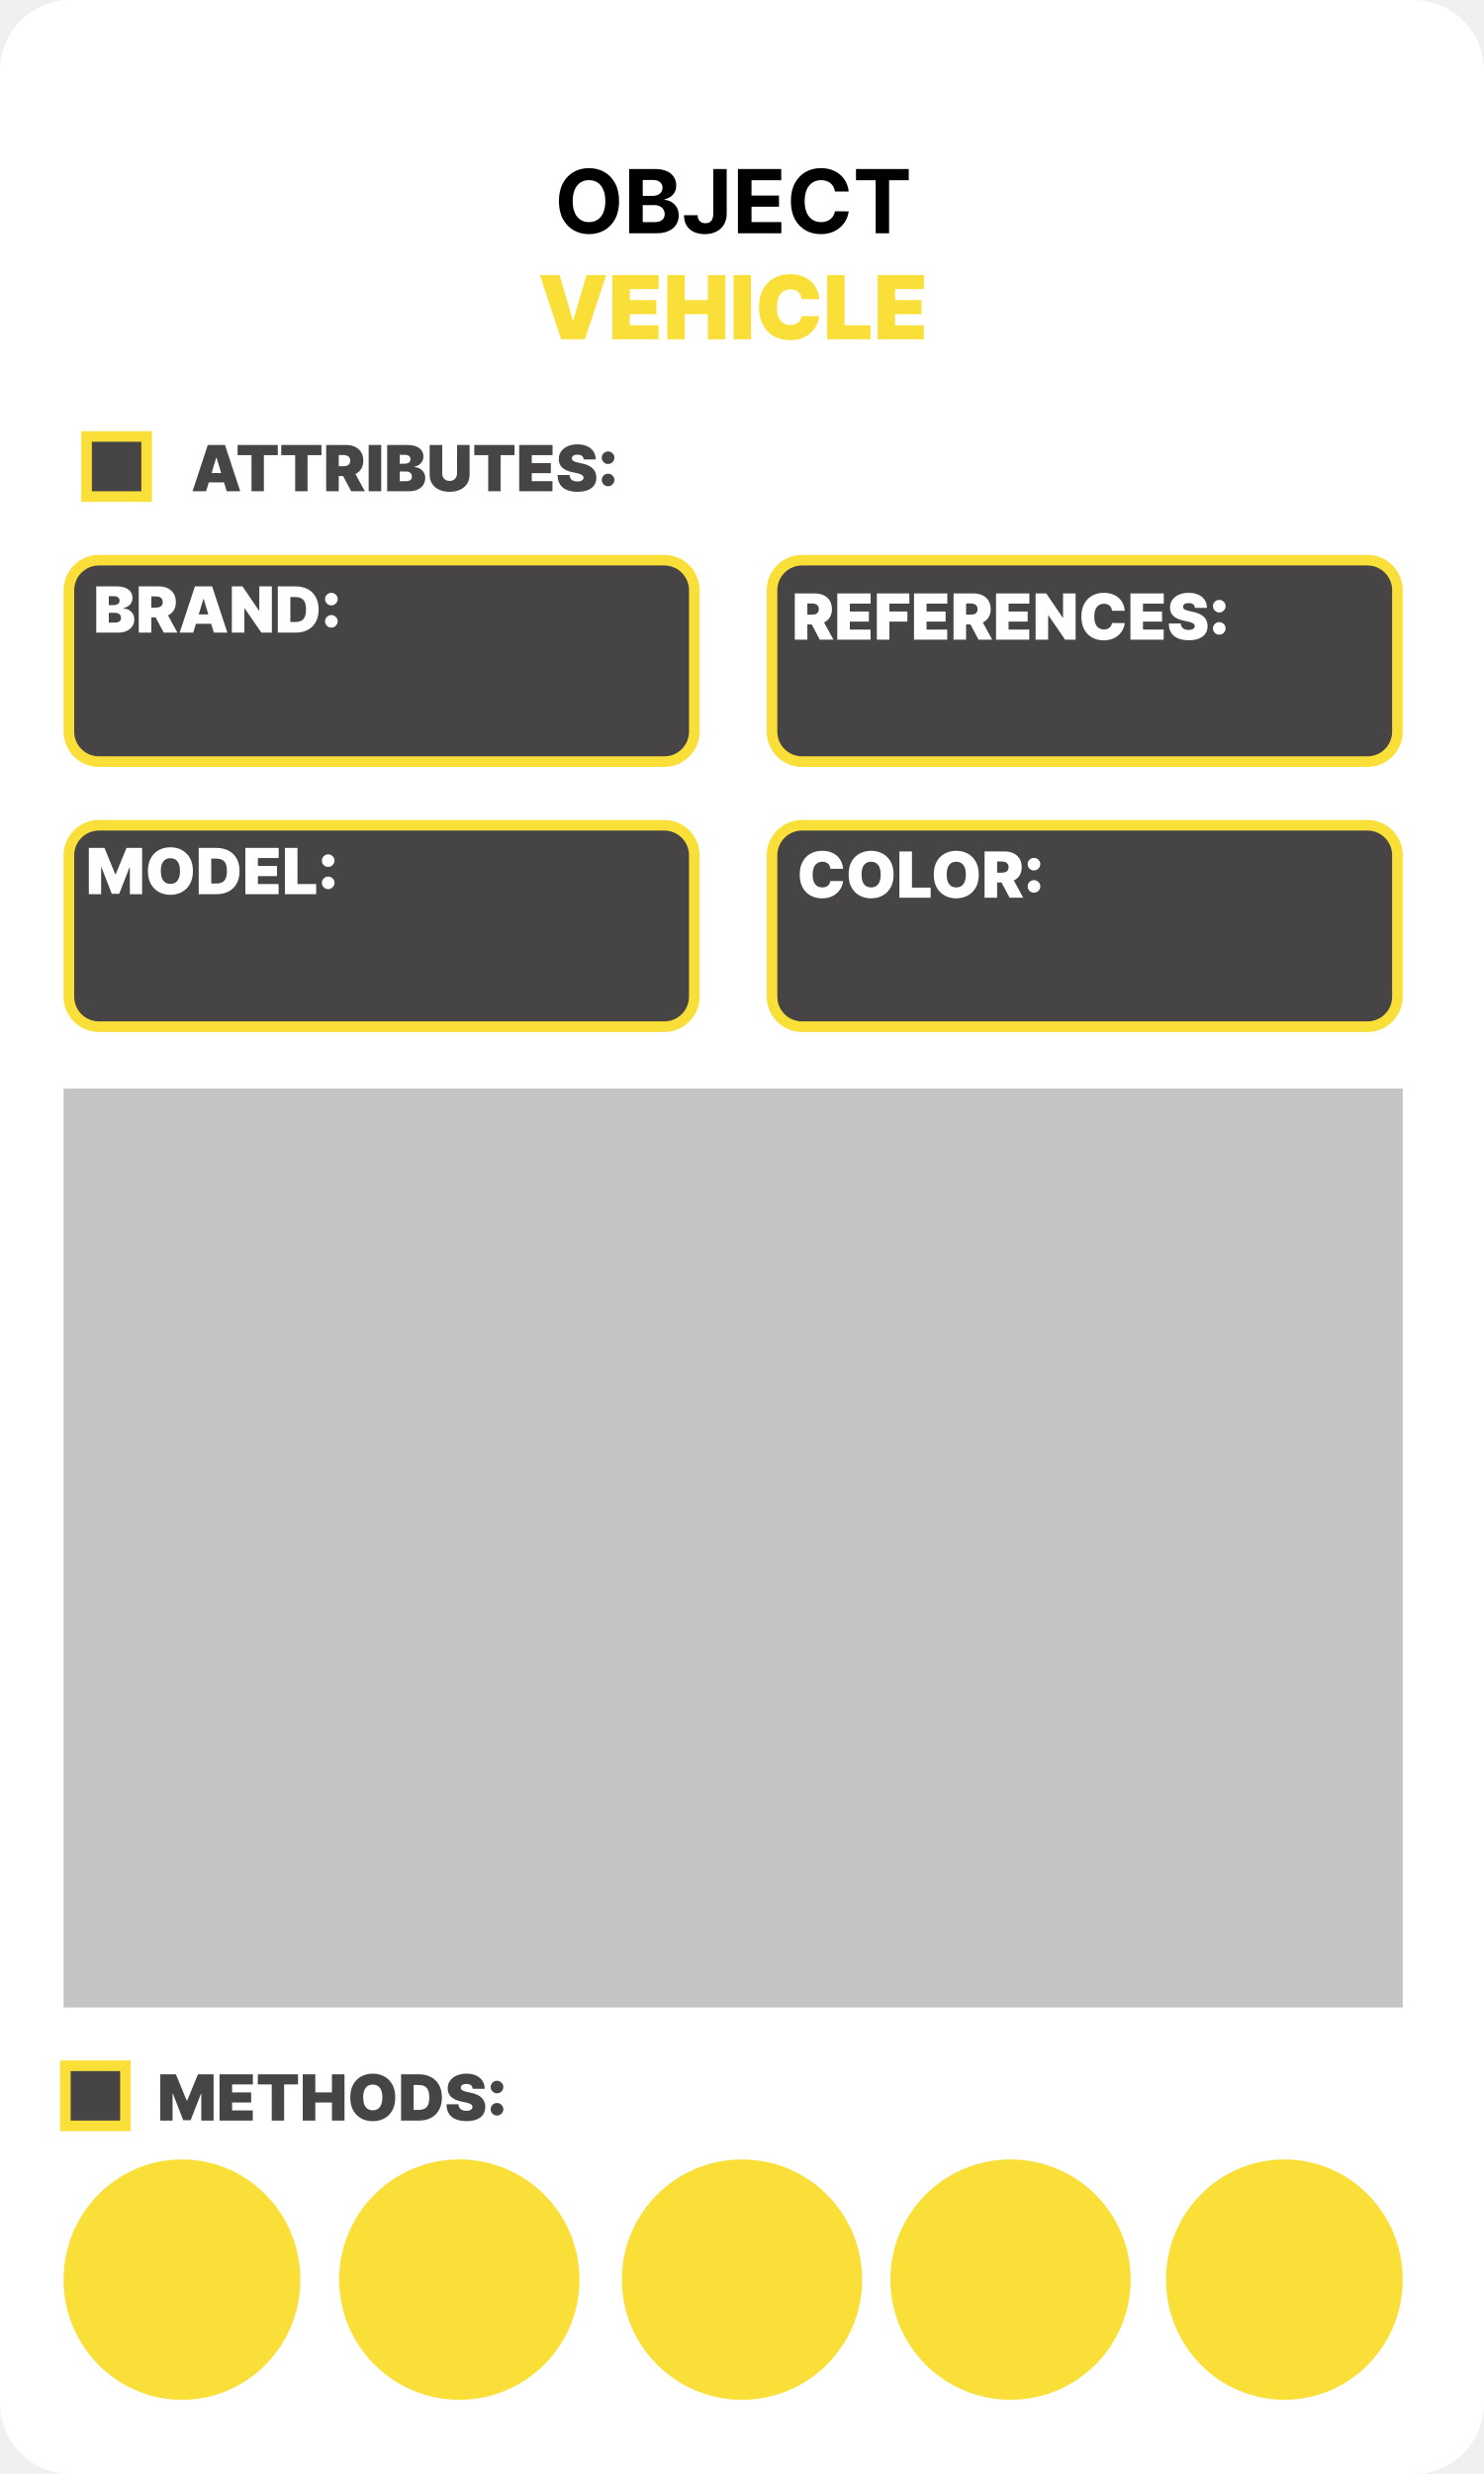
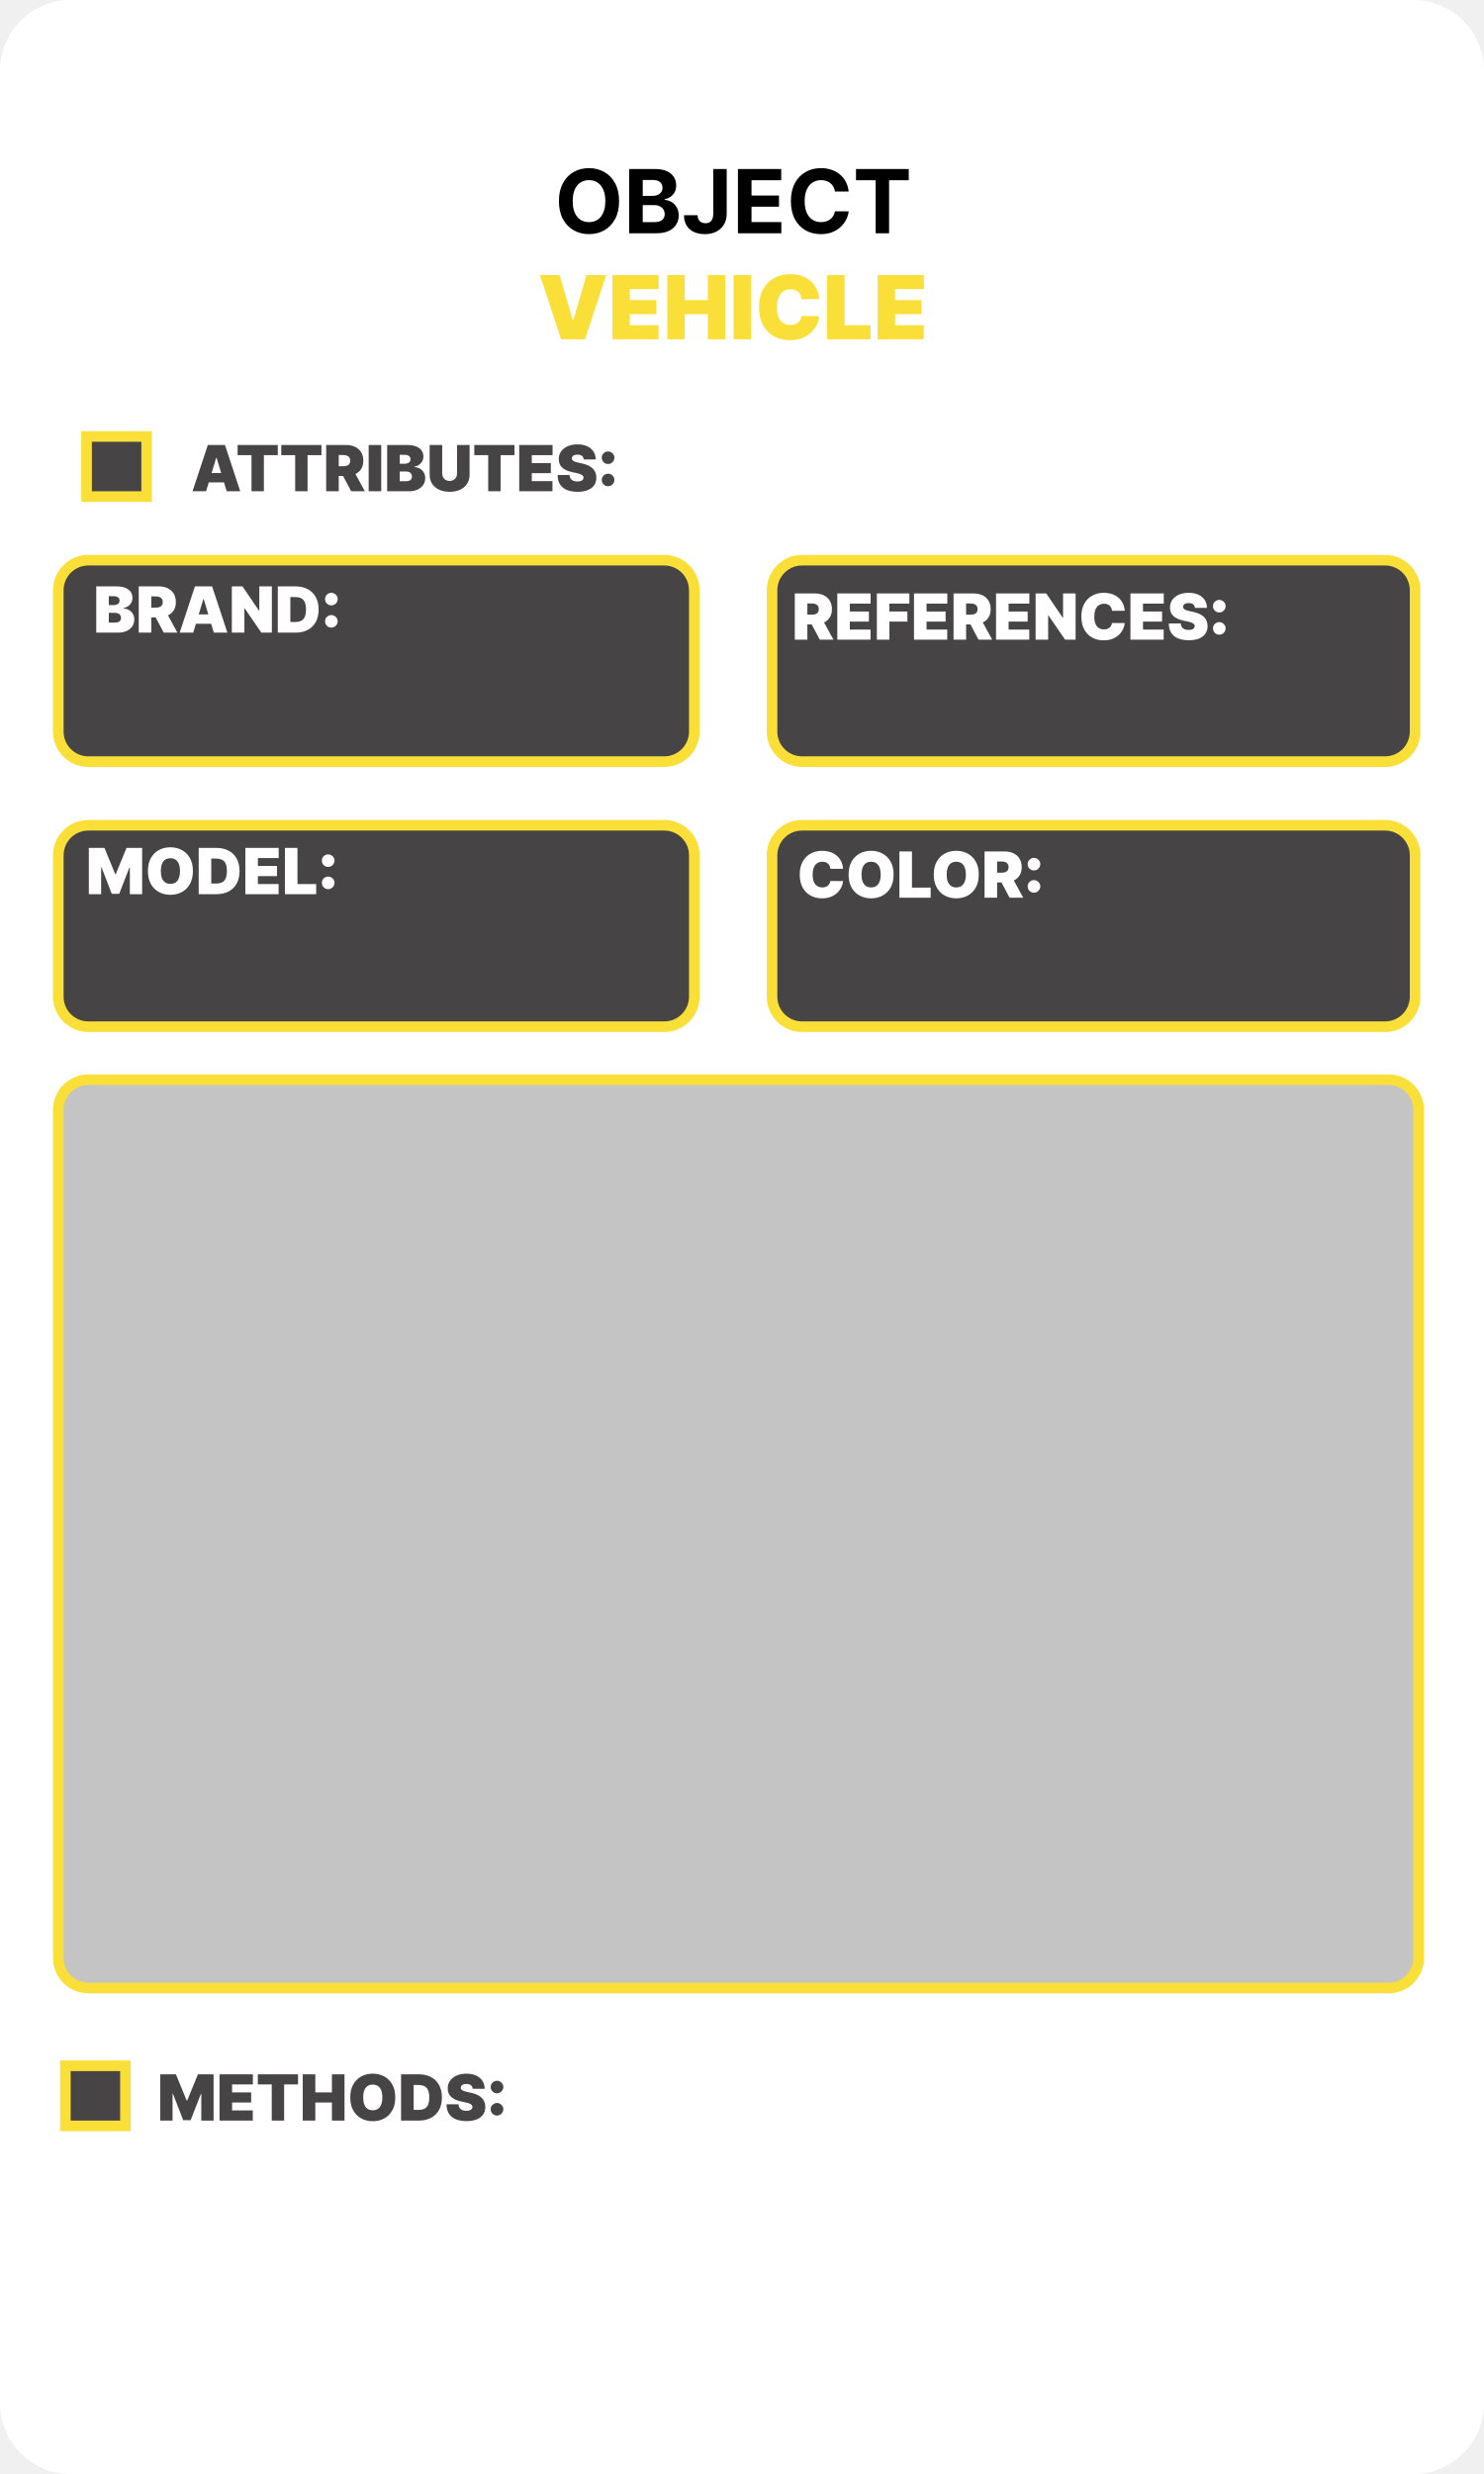
<svg xmlns="http://www.w3.org/2000/svg" width="420" height="700" viewBox="0 0 420 700" fill="none">
  <rect width="420" height="700" rx="20" fill="white" />
-   <rect x="19.5" y="158.5" width="177" height="57" rx="8.5" fill="#464444" stroke="#FADF38" stroke-width="3" />
-   <rect x="19.5" y="233.5" width="177" height="57" rx="8.5" fill="#464444" stroke="#FADF38" stroke-width="3" />
-   <rect x="218.5" y="158.5" width="177" height="57" rx="8.5" fill="#464444" stroke="#FADF38" stroke-width="3" />
-   <rect x="218.5" y="233.5" width="177" height="57" rx="8.5" fill="#464444" stroke="#FADF38" stroke-width="3" />
-   <circle cx="130" cy="645" r="34" fill="#FADF38" />
-   <ellipse cx="51.5" cy="645" rx="33.5" ry="34" fill="#FADF38" />
-   <circle cx="210" cy="645" r="34" fill="#FADF38" />
-   <circle cx="286" cy="645" r="34" fill="#FADF38" />
-   <ellipse cx="363.5" cy="645" rx="33.5" ry="34" fill="#FADF38" />
+   <rect x="16.5" y="158.5" width="180" height="57" rx="8.5" fill="#464444" stroke="#FADF38" stroke-width="3" />
+   <rect x="16.5" y="233.5" width="180" height="57" rx="8.5" fill="#464444" stroke="#FADF38" stroke-width="3" />
+   <rect x="218.5" y="158.5" width="182" height="57" rx="8.5" fill="#464444" stroke="#FADF38" stroke-width="3" />
+   <rect x="218.5" y="233.5" width="182" height="57" rx="8.5" fill="#464444" stroke="#FADF38" stroke-width="3" />
  <rect x="24.5" y="123.5" width="17" height="17" fill="#464444" stroke="#FADF38" stroke-width="3" />
  <rect x="18.5" y="584.5" width="17" height="17" fill="#464444" stroke="#FADF38" stroke-width="3" />
  <path d="M175.215 56.909C175.215 58.892 174.839 60.579 174.087 61.969C173.341 63.36 172.323 64.423 171.033 65.157C169.749 65.885 168.305 66.249 166.701 66.249C165.085 66.249 163.635 65.882 162.351 65.148C161.066 64.414 160.051 63.351 159.306 61.961C158.56 60.57 158.187 58.886 158.187 56.909C158.187 54.926 158.56 53.24 159.306 51.849C160.051 50.458 161.066 49.398 162.351 48.67C163.635 47.937 165.085 47.57 166.701 47.57C168.305 47.57 169.749 47.937 171.033 48.67C172.323 49.398 173.341 50.458 174.087 51.849C174.839 53.24 175.215 54.926 175.215 56.909ZM171.317 56.909C171.317 55.625 171.125 54.542 170.74 53.66C170.361 52.778 169.826 52.109 169.133 51.653C168.441 51.198 167.63 50.97 166.701 50.97C165.772 50.97 164.961 51.198 164.268 51.653C163.576 52.109 163.037 52.778 162.652 53.66C162.274 54.542 162.084 55.625 162.084 56.909C162.084 58.193 162.274 59.276 162.652 60.158C163.037 61.04 163.576 61.709 164.268 62.165C164.961 62.62 165.772 62.848 166.701 62.848C167.63 62.848 168.441 62.62 169.133 62.165C169.826 61.709 170.361 61.04 170.74 60.158C171.125 59.276 171.317 58.193 171.317 56.909ZM178.062 66V47.818H185.342C186.68 47.818 187.795 48.017 188.689 48.413C189.583 48.809 190.254 49.36 190.704 50.064C191.154 50.763 191.379 51.568 191.379 52.479C191.379 53.189 191.237 53.814 190.953 54.352C190.669 54.885 190.278 55.323 189.781 55.666C189.29 56.004 188.727 56.243 188.094 56.385V56.563C188.787 56.592 189.435 56.788 190.038 57.149C190.648 57.51 191.142 58.016 191.521 58.667C191.9 59.312 192.089 60.081 192.089 60.975C192.089 61.94 191.849 62.801 191.37 63.559C190.897 64.31 190.195 64.905 189.266 65.343C188.337 65.781 187.192 66 185.83 66H178.062ZM181.906 62.857H185.04C186.111 62.857 186.893 62.653 187.384 62.245C187.875 61.83 188.121 61.28 188.121 60.593C188.121 60.09 187.999 59.646 187.757 59.262C187.514 58.877 187.168 58.575 186.718 58.356C186.274 58.137 185.744 58.028 185.129 58.028H181.906V62.857ZM181.906 55.426H184.756C185.283 55.426 185.75 55.335 186.159 55.151C186.573 54.962 186.899 54.696 187.135 54.352C187.378 54.009 187.499 53.598 187.499 53.118C187.499 52.461 187.266 51.932 186.798 51.529C186.336 51.127 185.679 50.925 184.827 50.925H181.906V55.426ZM201.87 47.818H205.67V60.496C205.67 61.668 205.407 62.686 204.88 63.55C204.359 64.414 203.634 65.08 202.705 65.547C201.776 66.015 200.696 66.249 199.464 66.249C198.37 66.249 197.375 66.056 196.481 65.671C195.594 65.281 194.889 64.689 194.369 63.896C193.848 63.097 193.59 62.094 193.596 60.886H197.423C197.434 61.366 197.532 61.777 197.716 62.12C197.905 62.458 198.162 62.718 198.488 62.902C198.819 63.079 199.21 63.168 199.66 63.168C200.133 63.168 200.533 63.067 200.858 62.866C201.19 62.659 201.441 62.357 201.613 61.961C201.785 61.564 201.87 61.076 201.87 60.496V47.818ZM208.848 66V47.818H221.1V50.988H212.692V55.32H220.469V58.489H212.692V62.831H221.135V66H208.848ZM240.198 54.184H236.31C236.239 53.681 236.094 53.234 235.875 52.843C235.656 52.447 235.375 52.109 235.031 51.831C234.688 51.553 234.291 51.34 233.842 51.192C233.398 51.044 232.915 50.97 232.395 50.97C231.454 50.97 230.634 51.204 229.935 51.671C229.237 52.133 228.695 52.807 228.311 53.695C227.926 54.577 227.734 55.648 227.734 56.909C227.734 58.205 227.926 59.294 228.311 60.176C228.701 61.058 229.246 61.724 229.944 62.174C230.643 62.623 231.451 62.848 232.368 62.848C232.883 62.848 233.359 62.78 233.797 62.644C234.241 62.508 234.635 62.31 234.978 62.049C235.321 61.783 235.605 61.461 235.83 61.082C236.061 60.703 236.221 60.271 236.31 59.785L240.198 59.803C240.098 60.638 239.846 61.443 239.444 62.218C239.047 62.987 238.511 63.677 237.837 64.287C237.168 64.89 236.369 65.37 235.44 65.725C234.516 66.074 233.472 66.249 232.306 66.249C230.684 66.249 229.234 65.882 227.956 65.148C226.683 64.414 225.677 63.351 224.937 61.961C224.203 60.57 223.836 58.886 223.836 56.909C223.836 54.926 224.209 53.24 224.955 51.849C225.701 50.458 226.713 49.398 227.991 48.67C229.27 47.937 230.708 47.57 232.306 47.57C233.359 47.57 234.336 47.718 235.235 48.014C236.141 48.309 236.943 48.742 237.641 49.31C238.34 49.872 238.908 50.561 239.346 51.378C239.79 52.195 240.074 53.13 240.198 54.184ZM242.262 50.988V47.818H257.195V50.988H251.628V66H247.829V50.988H242.262Z" fill="black" />
  <path d="M158.382 77.818L162.111 90.638H162.253L165.982 77.818H171.557L165.556 96H158.808L152.807 77.818H158.382ZM173.308 96V77.818H186.412V81.796H178.244V84.921H185.737V88.898H178.244V92.023H186.376V96H173.308ZM188.86 96V77.818H193.796V84.921H200.33V77.818H205.266V96H200.33V88.898H193.796V96H188.86ZM212.546 77.818V96H207.61V77.818H212.546ZM231.86 84.636H226.853C226.817 84.222 226.722 83.846 226.568 83.509C226.421 83.171 226.213 82.882 225.947 82.639C225.687 82.39 225.37 82.201 224.997 82.071C224.624 81.934 224.201 81.867 223.728 81.867C222.899 81.867 222.198 82.068 221.624 82.47C221.055 82.873 220.623 83.45 220.327 84.201C220.037 84.953 219.892 85.856 219.892 86.909C219.892 88.022 220.04 88.954 220.336 89.706C220.638 90.451 221.073 91.014 221.641 91.392C222.209 91.765 222.893 91.952 223.692 91.952C224.148 91.952 224.556 91.895 224.917 91.783C225.278 91.665 225.592 91.496 225.858 91.277C226.125 91.058 226.341 90.795 226.506 90.487C226.678 90.173 226.793 89.821 226.853 89.43L231.86 89.466C231.801 90.235 231.584 91.019 231.212 91.819C230.839 92.612 230.309 93.346 229.622 94.02C228.942 94.689 228.098 95.228 227.092 95.636C226.086 96.044 224.917 96.249 223.586 96.249C221.917 96.249 220.419 95.891 219.093 95.174C217.774 94.458 216.729 93.405 215.959 92.014C215.196 90.623 214.814 88.921 214.814 86.909C214.814 84.885 215.205 83.18 215.986 81.796C216.767 80.405 217.821 79.354 219.147 78.644C220.472 77.928 221.952 77.57 223.586 77.57C224.734 77.57 225.79 77.726 226.755 78.04C227.72 78.354 228.566 78.812 229.294 79.416C230.022 80.014 230.608 80.751 231.052 81.627C231.496 82.503 231.765 83.506 231.86 84.636ZM234.099 96V77.818H239.035V92.023H246.386V96H234.099ZM248.381 96V77.818H261.485V81.796H253.317V84.921H260.81V88.898H253.317V92.023H261.45V96H248.381Z" fill="#FADF38" />
  <path d="M27.24 179V165.909H32.916C33.913 165.909 34.751 166.043 35.428 166.312C36.11 166.58 36.624 166.96 36.969 167.45C37.318 167.94 37.493 168.517 37.493 169.182C37.493 169.663 37.386 170.102 37.173 170.499C36.965 170.895 36.671 171.227 36.291 171.496C35.912 171.76 35.469 171.943 34.962 172.045V172.173C35.524 172.195 36.036 172.337 36.496 172.602C36.956 172.862 37.323 173.222 37.595 173.682C37.868 174.138 38.004 174.675 38.004 175.293C38.004 176.009 37.817 176.646 37.442 177.204C37.071 177.762 36.543 178.201 35.857 178.521C35.171 178.84 34.352 179 33.402 179H27.24ZM30.794 176.162H32.456C33.053 176.162 33.5 176.051 33.798 175.83C34.097 175.604 34.246 175.271 34.246 174.832C34.246 174.526 34.176 174.266 34.035 174.053C33.894 173.839 33.694 173.678 33.434 173.567C33.178 173.456 32.87 173.401 32.507 173.401H30.794V176.162ZM30.794 171.202H32.252C32.563 171.202 32.837 171.153 33.076 171.055C33.315 170.957 33.5 170.816 33.632 170.633C33.769 170.445 33.837 170.217 33.837 169.949C33.837 169.544 33.692 169.235 33.402 169.022C33.112 168.805 32.746 168.696 32.303 168.696H30.794V171.202ZM39.264 179V165.909H44.914C45.886 165.909 46.736 166.086 47.465 166.44C48.193 166.793 48.76 167.303 49.165 167.967C49.57 168.632 49.772 169.429 49.772 170.358C49.772 171.295 49.563 172.086 49.146 172.729C48.732 173.373 48.151 173.859 47.401 174.187C46.655 174.515 45.784 174.679 44.786 174.679H41.411V171.918H44.071C44.488 171.918 44.844 171.866 45.138 171.764C45.436 171.658 45.664 171.489 45.822 171.259C45.984 171.029 46.065 170.729 46.065 170.358C46.065 169.983 45.984 169.678 45.822 169.444C45.664 169.205 45.436 169.031 45.138 168.92C44.844 168.805 44.488 168.747 44.071 168.747H42.818V179H39.264ZM46.934 172.991L50.207 179H46.346L43.15 172.991H46.934ZM54.688 179H50.852L55.173 165.909H60.031L64.353 179H60.517L57.654 169.514H57.551L54.688 179ZM53.972 173.835H61.182V176.494H53.972V173.835ZM76.94 165.909V179H73.974L69.244 172.122H69.167V179H65.613V165.909H68.63L73.284 172.761H73.386V165.909H76.94ZM83.658 179H78.621V165.909H83.607C84.954 165.909 86.117 166.171 87.097 166.695C88.081 167.215 88.84 167.965 89.373 168.945C89.909 169.921 90.178 171.091 90.178 172.455C90.178 173.818 89.912 174.99 89.379 175.97C88.846 176.946 88.092 177.696 87.116 178.22C86.14 178.74 84.988 179 83.658 179ZM82.175 175.983H83.53C84.178 175.983 84.73 175.879 85.186 175.67C85.646 175.461 85.995 175.101 86.234 174.589C86.477 174.078 86.598 173.366 86.598 172.455C86.598 171.543 86.475 170.831 86.228 170.32C85.985 169.808 85.627 169.448 85.154 169.239C84.685 169.031 84.11 168.926 83.428 168.926H82.175V175.983ZM93.791 177.581C93.297 177.581 92.873 177.408 92.519 177.063C92.17 176.714 91.997 176.29 92.001 175.791C91.997 175.305 92.17 174.89 92.519 174.545C92.873 174.2 93.297 174.027 93.791 174.027C94.26 174.027 94.673 174.2 95.031 174.545C95.393 174.89 95.576 175.305 95.581 175.791C95.576 176.124 95.489 176.426 95.319 176.699C95.153 176.967 94.935 177.183 94.667 177.344C94.398 177.502 94.106 177.581 93.791 177.581ZM93.791 171.291C93.297 171.291 92.873 171.119 92.519 170.773C92.17 170.424 91.997 170 92.001 169.501C91.997 169.016 92.17 168.6 92.519 168.255C92.873 167.91 93.297 167.737 93.791 167.737C94.26 167.737 94.673 167.91 95.031 168.255C95.393 168.6 95.576 169.016 95.581 169.501C95.576 169.834 95.489 170.136 95.319 170.409C95.153 170.678 94.935 170.893 94.667 171.055C94.398 171.212 94.106 171.291 93.791 171.291Z" fill="white" />
  <path d="M224.942 181V167.909H230.593C231.565 167.909 232.415 168.086 233.143 168.44C233.872 168.793 234.439 169.303 234.844 169.967C235.248 170.632 235.451 171.429 235.451 172.358C235.451 173.295 235.242 174.086 234.824 174.729C234.411 175.373 233.829 175.859 233.079 176.187C232.334 176.515 231.462 176.679 230.465 176.679H227.09V173.918H229.749C230.167 173.918 230.523 173.866 230.817 173.764C231.115 173.658 231.343 173.489 231.501 173.259C231.663 173.029 231.744 172.729 231.744 172.358C231.744 171.983 231.663 171.678 231.501 171.444C231.343 171.205 231.115 171.031 230.817 170.92C230.523 170.805 230.167 170.747 229.749 170.747H228.496V181H224.942ZM232.613 174.991L235.886 181H232.025L228.829 174.991H232.613ZM236.966 181V167.909H246.4V170.773H240.52V173.023H245.915V175.886H240.52V178.136H246.375V181H236.966ZM248.163 181V167.909H257.368V170.773H251.717V173.023H256.805V175.886H251.717V181H248.163ZM258.675 181V167.909H268.109V170.773H262.229V173.023H267.624V175.886H262.229V178.136H268.084V181H258.675ZM269.872 181V167.909H275.523C276.494 167.909 277.344 168.086 278.073 168.44C278.802 168.793 279.369 169.303 279.773 169.967C280.178 170.632 280.381 171.429 280.381 172.358C280.381 173.295 280.172 174.086 279.754 174.729C279.341 175.373 278.759 175.859 278.009 176.187C277.263 176.515 276.392 176.679 275.395 176.679H272.02V173.918H274.679C275.097 173.918 275.452 173.866 275.746 173.764C276.045 173.658 276.273 173.489 276.43 173.259C276.592 173.029 276.673 172.729 276.673 172.358C276.673 171.983 276.592 171.678 276.43 171.444C276.273 171.205 276.045 171.031 275.746 170.92C275.452 170.805 275.097 170.747 274.679 170.747H273.426V181H269.872ZM277.543 174.991L280.815 181H276.954L273.758 174.991H277.543ZM281.896 181V167.909H291.33V170.773H285.449V173.023H290.844V175.886H285.449V178.136H291.305V181H281.896ZM304.419 167.909V181H301.454L296.723 174.122H296.647V181H293.093V167.909H296.11L300.763 174.761H300.866V167.909H304.419ZM318.322 172.818H314.717C314.691 172.52 314.623 172.249 314.513 172.006C314.406 171.763 314.257 171.555 314.065 171.38C313.878 171.201 313.65 171.065 313.381 170.971C313.113 170.873 312.808 170.824 312.467 170.824C311.87 170.824 311.366 170.969 310.952 171.259C310.543 171.548 310.232 171.964 310.019 172.505C309.81 173.046 309.706 173.696 309.706 174.455C309.706 175.256 309.812 175.927 310.025 176.468C310.243 177.005 310.556 177.41 310.965 177.683C311.374 177.951 311.866 178.085 312.441 178.085C312.77 178.085 313.064 178.045 313.324 177.964C313.584 177.879 313.809 177.757 314.001 177.599C314.193 177.442 314.348 177.252 314.468 177.031C314.591 176.805 314.674 176.551 314.717 176.27L318.322 176.295C318.28 176.849 318.124 177.414 317.856 177.989C317.587 178.56 317.206 179.089 316.711 179.575C316.221 180.056 315.614 180.444 314.89 180.738C314.165 181.032 313.324 181.179 312.365 181.179C311.163 181.179 310.085 180.921 309.13 180.406C308.18 179.89 307.428 179.131 306.874 178.13C306.324 177.129 306.049 175.903 306.049 174.455C306.049 172.997 306.331 171.77 306.893 170.773C307.456 169.771 308.214 169.015 309.169 168.504C310.123 167.988 311.189 167.73 312.365 167.73C313.191 167.73 313.952 167.843 314.647 168.069C315.341 168.295 315.951 168.625 316.475 169.06C316.999 169.49 317.421 170.021 317.741 170.651C318.06 171.282 318.254 172.004 318.322 172.818ZM319.935 181V167.909H329.369V170.773H323.489V173.023H328.883V175.886H323.489V178.136H329.344V181H319.935ZM338.189 172C338.155 171.574 337.995 171.241 337.709 171.003C337.428 170.764 337 170.645 336.424 170.645C336.058 170.645 335.758 170.69 335.523 170.779C335.293 170.864 335.123 170.982 335.012 171.131C334.901 171.28 334.843 171.45 334.839 171.642C334.831 171.8 334.858 171.942 334.922 172.07C334.991 172.194 335.097 172.307 335.242 172.409C335.387 172.507 335.572 172.597 335.798 172.678C336.024 172.759 336.292 172.831 336.603 172.895L337.677 173.125C338.402 173.278 339.022 173.481 339.537 173.732C340.053 173.984 340.475 174.28 340.803 174.621C341.131 174.957 341.372 175.337 341.525 175.759C341.683 176.18 341.764 176.641 341.768 177.139C341.764 178 341.549 178.729 341.123 179.325C340.696 179.922 340.087 180.376 339.294 180.687C338.506 180.998 337.558 181.153 336.45 181.153C335.312 181.153 334.319 180.985 333.471 180.648C332.628 180.312 331.971 179.794 331.503 179.095C331.038 178.392 330.804 177.493 330.799 176.398H334.174C334.196 176.798 334.296 177.135 334.475 177.408C334.654 177.68 334.905 177.887 335.229 178.028C335.557 178.168 335.947 178.239 336.399 178.239C336.778 178.239 337.096 178.192 337.351 178.098C337.607 178.004 337.801 177.874 337.933 177.708C338.065 177.542 338.133 177.352 338.138 177.139C338.133 176.939 338.067 176.764 337.939 176.615C337.816 176.462 337.611 176.325 337.326 176.206C337.04 176.082 336.655 175.967 336.169 175.861L334.865 175.58C333.706 175.328 332.792 174.908 332.123 174.32C331.458 173.728 331.128 172.92 331.132 171.898C331.128 171.067 331.349 170.34 331.797 169.718C332.248 169.092 332.873 168.604 333.669 168.254C334.471 167.905 335.389 167.73 336.424 167.73C337.481 167.73 338.395 167.907 339.167 168.261C339.938 168.614 340.532 169.113 340.95 169.756C341.372 170.396 341.585 171.143 341.589 172H338.189ZM345.089 179.581C344.595 179.581 344.171 179.408 343.817 179.063C343.467 178.714 343.295 178.29 343.299 177.791C343.295 177.305 343.467 176.89 343.817 176.545C344.171 176.2 344.595 176.027 345.089 176.027C345.558 176.027 345.971 176.2 346.329 176.545C346.691 176.89 346.874 177.305 346.879 177.791C346.874 178.124 346.787 178.426 346.617 178.699C346.45 178.967 346.233 179.183 345.965 179.344C345.696 179.502 345.404 179.581 345.089 179.581ZM345.089 173.291C344.595 173.291 344.171 173.119 343.817 172.773C343.467 172.424 343.295 172 343.299 171.501C343.295 171.016 343.467 170.6 343.817 170.255C344.171 169.91 344.595 169.737 345.089 169.737C345.558 169.737 345.971 169.91 346.329 170.255C346.691 170.6 346.874 171.016 346.879 171.501C346.874 171.834 346.787 172.136 346.617 172.409C346.45 172.678 346.233 172.893 345.965 173.055C345.696 173.212 345.404 173.291 345.089 173.291Z" fill="white" />
  <path d="M25.143 239.909H29.566L32.608 247.324H32.762L35.804 239.909H40.228V253H36.751V245.432H36.648L33.733 252.898H31.637L28.722 245.381H28.62V253H25.143V239.909ZM54.594 246.455C54.594 247.912 54.31 249.141 53.744 250.143C53.177 251.14 52.412 251.896 51.449 252.412C50.486 252.923 49.412 253.179 48.227 253.179C47.034 253.179 45.956 252.921 44.993 252.406C44.034 251.886 43.272 251.127 42.705 250.13C42.142 249.129 41.861 247.903 41.861 246.455C41.861 244.997 42.142 243.77 42.705 242.773C43.272 241.771 44.034 241.015 44.993 240.504C45.956 239.988 47.034 239.73 48.227 239.73C49.412 239.73 50.486 239.988 51.449 240.504C52.412 241.015 53.177 241.771 53.744 242.773C54.31 243.77 54.594 244.997 54.594 246.455ZM50.938 246.455C50.938 245.67 50.833 245.01 50.624 244.473C50.42 243.932 50.115 243.523 49.71 243.246C49.31 242.964 48.816 242.824 48.227 242.824C47.639 242.824 47.143 242.964 46.738 243.246C46.337 243.523 46.033 243.932 45.824 244.473C45.62 245.01 45.517 245.67 45.517 246.455C45.517 247.239 45.62 247.901 45.824 248.442C46.033 248.979 46.337 249.388 46.738 249.67C47.143 249.947 47.639 250.085 48.227 250.085C48.816 250.085 49.31 249.947 49.71 249.67C50.115 249.388 50.42 248.979 50.624 248.442C50.833 247.901 50.938 247.239 50.938 246.455ZM61.275 253H56.238V239.909H61.224C62.571 239.909 63.734 240.171 64.714 240.695C65.698 241.215 66.457 241.965 66.99 242.945C67.527 243.921 67.795 245.091 67.795 246.455C67.795 247.818 67.529 248.99 66.996 249.97C66.463 250.946 65.709 251.696 64.733 252.22C63.758 252.74 62.605 253 61.275 253ZM59.792 249.983H61.147C61.795 249.983 62.347 249.879 62.803 249.67C63.263 249.461 63.613 249.101 63.851 248.589C64.094 248.078 64.216 247.366 64.216 246.455C64.216 245.543 64.092 244.831 63.845 244.32C63.602 243.808 63.244 243.448 62.771 243.239C62.302 243.031 61.727 242.926 61.045 242.926H59.792V249.983ZM69.439 253V239.909H78.874V242.773H72.993V245.023H78.388V247.886H72.993V250.136H78.849V253H69.439ZM80.637 253V239.909H84.191V250.136H89.483V253H80.637ZM92.889 251.581C92.394 251.581 91.97 251.408 91.617 251.063C91.267 250.714 91.095 250.29 91.099 249.791C91.095 249.305 91.267 248.89 91.617 248.545C91.97 248.2 92.394 248.027 92.889 248.027C93.357 248.027 93.771 248.2 94.129 248.545C94.491 248.89 94.674 249.305 94.678 249.791C94.674 250.124 94.587 250.426 94.416 250.699C94.25 250.967 94.033 251.183 93.764 251.344C93.496 251.502 93.204 251.581 92.889 251.581ZM92.889 245.291C92.394 245.291 91.97 245.119 91.617 244.773C91.267 244.424 91.095 244 91.099 243.501C91.095 243.016 91.267 242.6 91.617 242.255C91.97 241.91 92.394 241.737 92.889 241.737C93.357 241.737 93.771 241.91 94.129 242.255C94.491 242.6 94.674 243.016 94.678 243.501C94.674 243.834 94.587 244.136 94.416 244.409C94.25 244.678 94.033 244.893 93.764 245.055C93.496 245.212 93.204 245.291 92.889 245.291Z" fill="white" />
  <path d="M238.611 245.818H235.006C234.981 245.52 234.912 245.249 234.802 245.006C234.695 244.763 234.546 244.555 234.354 244.38C234.167 244.201 233.939 244.065 233.67 243.971C233.402 243.873 233.097 243.824 232.756 243.824C232.16 243.824 231.655 243.969 231.241 244.259C230.832 244.548 230.521 244.964 230.308 245.505C230.099 246.046 229.995 246.696 229.995 247.455C229.995 248.256 230.101 248.927 230.314 249.468C230.532 250.005 230.845 250.41 231.254 250.683C231.663 250.951 232.155 251.085 232.731 251.085C233.059 251.085 233.353 251.045 233.613 250.964C233.873 250.879 234.098 250.757 234.29 250.599C234.482 250.442 234.638 250.252 234.757 250.031C234.88 249.805 234.964 249.551 235.006 249.27L238.611 249.295C238.569 249.849 238.413 250.414 238.145 250.989C237.876 251.56 237.495 252.089 237 252.575C236.51 253.056 235.903 253.444 235.179 253.738C234.454 254.032 233.613 254.179 232.654 254.179C231.452 254.179 230.374 253.921 229.419 253.406C228.469 252.89 227.717 252.131 227.163 251.13C226.613 250.129 226.339 248.903 226.339 247.455C226.339 245.997 226.62 244.77 227.182 243.773C227.745 242.771 228.503 242.015 229.458 241.504C230.412 240.988 231.478 240.73 232.654 240.73C233.481 240.73 234.241 240.843 234.936 241.069C235.63 241.295 236.24 241.625 236.764 242.06C237.288 242.49 237.71 243.021 238.03 243.651C238.349 244.282 238.543 245.004 238.611 245.818ZM252.905 247.455C252.905 248.912 252.622 250.141 252.055 251.143C251.489 252.14 250.724 252.896 249.761 253.412C248.797 253.923 247.724 254.179 246.539 254.179C245.346 254.179 244.268 253.921 243.305 253.406C242.346 252.886 241.583 252.127 241.016 251.13C240.454 250.129 240.172 248.903 240.172 247.455C240.172 245.997 240.454 244.77 241.016 243.773C241.583 242.771 242.346 242.015 243.305 241.504C244.268 240.988 245.346 240.73 246.539 240.73C247.724 240.73 248.797 240.988 249.761 241.504C250.724 242.015 251.489 242.771 252.055 243.773C252.622 244.77 252.905 245.997 252.905 247.455ZM249.249 247.455C249.249 246.67 249.145 246.01 248.936 245.473C248.731 244.932 248.427 244.523 248.022 244.246C247.621 243.964 247.127 243.824 246.539 243.824C245.951 243.824 245.454 243.964 245.05 244.246C244.649 244.523 244.344 244.932 244.136 245.473C243.931 246.01 243.829 246.67 243.829 247.455C243.829 248.239 243.931 248.901 244.136 249.442C244.344 249.979 244.649 250.388 245.05 250.67C245.454 250.947 245.951 251.085 246.539 251.085C247.127 251.085 247.621 250.947 248.022 250.67C248.427 250.388 248.731 249.979 248.936 249.442C249.145 248.901 249.249 248.239 249.249 247.455ZM254.55 254V240.909H258.104V251.136H263.396V254H254.55ZM277.005 247.455C277.005 248.912 276.722 250.141 276.155 251.143C275.588 252.14 274.823 252.896 273.86 253.412C272.897 253.923 271.823 254.179 270.639 254.179C269.445 254.179 268.367 253.921 267.404 253.406C266.445 252.886 265.683 252.127 265.116 251.13C264.553 250.129 264.272 248.903 264.272 247.455C264.272 245.997 264.553 244.77 265.116 243.773C265.683 242.771 266.445 242.015 267.404 241.504C268.367 240.988 269.445 240.73 270.639 240.73C271.823 240.73 272.897 240.988 273.86 241.504C274.823 242.015 275.588 242.771 276.155 243.773C276.722 244.77 277.005 245.997 277.005 247.455ZM273.349 247.455C273.349 246.67 273.244 246.01 273.036 245.473C272.831 244.932 272.526 244.523 272.122 244.246C271.721 243.964 271.227 243.824 270.639 243.824C270.051 243.824 269.554 243.964 269.149 244.246C268.749 244.523 268.444 244.932 268.235 245.473C268.031 246.01 267.928 246.67 267.928 247.455C267.928 248.239 268.031 248.901 268.235 249.442C268.444 249.979 268.749 250.388 269.149 250.67C269.554 250.947 270.051 251.085 270.639 251.085C271.227 251.085 271.721 250.947 272.122 250.67C272.526 250.388 272.831 249.979 273.036 249.442C273.244 248.901 273.349 248.239 273.349 247.455ZM278.649 254V240.909H284.3C285.272 240.909 286.122 241.086 286.85 241.44C287.579 241.793 288.146 242.303 288.551 242.967C288.956 243.632 289.158 244.429 289.158 245.358C289.158 246.295 288.949 247.086 288.532 247.729C288.118 248.373 287.536 248.859 286.786 249.187C286.041 249.515 285.169 249.679 284.172 249.679H280.797V246.918H283.456C283.874 246.918 284.23 246.866 284.524 246.764C284.822 246.658 285.05 246.489 285.208 246.259C285.37 246.029 285.451 245.729 285.451 245.358C285.451 244.983 285.37 244.678 285.208 244.444C285.05 244.205 284.822 244.031 284.524 243.92C284.23 243.805 283.874 243.747 283.456 243.747H282.203V254H278.649ZM286.32 247.991L289.593 254H285.732L282.536 247.991H286.32ZM292.642 252.581C292.147 252.581 291.723 252.408 291.37 252.063C291.02 251.714 290.848 251.29 290.852 250.791C290.848 250.305 291.02 249.89 291.37 249.545C291.723 249.2 292.147 249.027 292.642 249.027C293.11 249.027 293.524 249.2 293.882 249.545C294.244 249.89 294.427 250.305 294.431 250.791C294.427 251.124 294.34 251.426 294.169 251.699C294.003 251.967 293.786 252.183 293.517 252.344C293.249 252.502 292.957 252.581 292.642 252.581ZM292.642 246.291C292.147 246.291 291.723 246.119 291.37 245.773C291.02 245.424 290.848 245 290.852 244.501C290.848 244.016 291.02 243.6 291.37 243.255C291.723 242.91 292.147 242.737 292.642 242.737C293.11 242.737 293.524 242.91 293.882 243.255C294.244 243.6 294.427 244.016 294.431 244.501C294.427 244.834 294.34 245.136 294.169 245.409C294.003 245.678 293.786 245.893 293.517 246.055C293.249 246.212 292.957 246.291 292.642 246.291Z" fill="white" />
  <path d="M45.361 586.909H49.785L52.827 594.324H52.981L56.023 586.909H60.447V600H56.969V592.432H56.867L53.952 599.898H51.856L48.941 592.381H48.839V600H45.361V586.909ZM62.131 600V586.909H71.566V589.773H65.685V592.023H71.08V594.886H65.685V597.136H71.54V600H62.131ZM72.97 589.773V586.909H84.348V589.773H80.41V600H76.908V589.773H72.97ZM85.686 600V586.909H89.24V592.023H93.944V586.909H97.498V600H93.944V594.886H89.24V600H85.686ZM111.867 593.455C111.867 594.912 111.584 596.141 111.017 597.143C110.45 598.14 109.686 598.896 108.722 599.412C107.759 599.923 106.686 600.179 105.501 600.179C104.308 600.179 103.23 599.921 102.267 599.406C101.308 598.886 100.545 598.127 99.978 597.13C99.416 596.129 99.134 594.903 99.134 593.455C99.134 591.997 99.416 590.77 99.978 589.773C100.545 588.771 101.308 588.015 102.267 587.504C103.23 586.988 104.308 586.73 105.501 586.73C106.686 586.73 107.759 586.988 108.722 587.504C109.686 588.015 110.45 588.771 111.017 589.773C111.584 590.77 111.867 591.997 111.867 593.455ZM108.211 593.455C108.211 592.67 108.107 592.01 107.898 591.473C107.693 590.932 107.389 590.523 106.984 590.246C106.583 589.964 106.089 589.824 105.501 589.824C104.913 589.824 104.416 589.964 104.012 590.246C103.611 590.523 103.306 590.932 103.097 591.473C102.893 592.01 102.791 592.67 102.791 593.455C102.791 594.239 102.893 594.901 103.097 595.442C103.306 595.979 103.611 596.388 104.012 596.67C104.416 596.947 104.913 597.085 105.501 597.085C106.089 597.085 106.583 596.947 106.984 596.67C107.389 596.388 107.693 595.979 107.898 595.442C108.107 594.901 108.211 594.239 108.211 593.455ZM118.549 600H113.512V586.909H118.498C119.844 586.909 121.007 587.171 121.988 587.695C122.972 588.215 123.73 588.965 124.263 589.945C124.8 590.921 125.069 592.091 125.069 593.455C125.069 594.818 124.802 595.99 124.27 596.97C123.737 597.946 122.983 598.696 122.007 599.22C121.031 599.74 119.878 600 118.549 600ZM117.066 596.983H118.421C119.069 596.983 119.62 596.879 120.076 596.67C120.537 596.461 120.886 596.101 121.125 595.589C121.368 595.078 121.489 594.366 121.489 593.455C121.489 592.543 121.365 591.831 121.118 591.32C120.875 590.808 120.517 590.448 120.044 590.239C119.576 590.031 119 589.926 118.319 589.926H117.066V596.983ZM133.77 591C133.736 590.574 133.576 590.241 133.29 590.003C133.009 589.764 132.581 589.645 132.006 589.645C131.639 589.645 131.339 589.69 131.104 589.779C130.874 589.864 130.704 589.982 130.593 590.131C130.482 590.28 130.425 590.45 130.42 590.642C130.412 590.8 130.439 590.942 130.503 591.07C130.572 591.194 130.678 591.307 130.823 591.409C130.968 591.507 131.153 591.597 131.379 591.678C131.605 591.759 131.873 591.831 132.184 591.895L133.258 592.125C133.983 592.278 134.603 592.481 135.118 592.732C135.634 592.984 136.056 593.28 136.384 593.621C136.712 593.957 136.953 594.337 137.106 594.759C137.264 595.18 137.345 595.641 137.349 596.139C137.345 597 137.13 597.729 136.704 598.325C136.278 598.922 135.668 599.376 134.876 599.687C134.087 599.998 133.139 600.153 132.031 600.153C130.893 600.153 129.9 599.985 129.052 599.648C128.209 599.312 127.552 598.794 127.084 598.095C126.619 597.392 126.385 596.493 126.381 595.398H129.756C129.777 595.798 129.877 596.135 130.056 596.408C130.235 596.68 130.486 596.887 130.81 597.028C131.138 597.168 131.528 597.239 131.98 597.239C132.359 597.239 132.677 597.192 132.932 597.098C133.188 597.004 133.382 596.874 133.514 596.708C133.646 596.542 133.714 596.352 133.719 596.139C133.714 595.939 133.648 595.764 133.52 595.615C133.397 595.462 133.192 595.325 132.907 595.206C132.621 595.082 132.236 594.967 131.75 594.861L130.446 594.58C129.287 594.328 128.373 593.908 127.704 593.32C127.039 592.728 126.709 591.92 126.713 590.898C126.709 590.067 126.93 589.34 127.378 588.718C127.829 588.092 128.454 587.604 129.251 587.254C130.052 586.905 130.97 586.73 132.006 586.73C133.062 586.73 133.976 586.907 134.748 587.261C135.519 587.614 136.113 588.113 136.531 588.756C136.953 589.396 137.166 590.143 137.17 591H133.77ZM140.67 598.581C140.176 598.581 139.752 598.408 139.398 598.063C139.048 597.714 138.876 597.29 138.88 596.791C138.876 596.305 139.048 595.89 139.398 595.545C139.752 595.2 140.176 595.027 140.67 595.027C141.139 595.027 141.552 595.2 141.91 595.545C142.272 595.89 142.455 596.305 142.46 596.791C142.455 597.124 142.368 597.426 142.198 597.699C142.031 597.967 141.814 598.183 141.546 598.344C141.277 598.502 140.985 598.581 140.67 598.581ZM140.67 592.291C140.176 592.291 139.752 592.119 139.398 591.773C139.048 591.424 138.876 591 138.88 590.501C138.876 590.016 139.048 589.6 139.398 589.255C139.752 588.91 140.176 588.737 140.67 588.737C141.139 588.737 141.552 588.91 141.91 589.255C142.272 589.6 142.455 590.016 142.46 590.501C142.455 590.834 142.368 591.136 142.198 591.409C142.031 591.678 141.814 591.893 141.546 592.055C141.277 592.212 140.985 592.291 140.67 592.291Z" fill="#464444" />
  <path d="M58.328 139H54.493L58.814 125.909H63.672L67.993 139H64.158L61.294 129.514H61.192L58.328 139ZM57.612 133.835H64.823V136.494H57.612V133.835ZM67.244 128.773V125.909H78.621V128.773H74.684V139H71.181V128.773H67.244ZM79.601 128.773V125.909H90.979V128.773H87.041V139H83.538V128.773H79.601ZM92.316 139V125.909H97.967C98.939 125.909 99.789 126.086 100.517 126.44C101.246 126.793 101.813 127.303 102.218 127.967C102.623 128.632 102.825 129.429 102.825 130.358C102.825 131.295 102.616 132.086 102.199 132.729C101.785 133.373 101.203 133.859 100.453 134.187C99.708 134.515 98.836 134.679 97.839 134.679H94.464V131.918H97.123C97.541 131.918 97.897 131.866 98.191 131.764C98.489 131.658 98.717 131.489 98.875 131.259C99.037 131.029 99.118 130.729 99.118 130.358C99.118 129.983 99.037 129.678 98.875 129.444C98.717 129.205 98.489 129.031 98.191 128.92C97.897 128.805 97.541 128.747 97.123 128.747H95.87V139H92.316ZM99.987 132.991L103.26 139H99.399L96.203 132.991H99.987ZM107.894 125.909V139H104.34V125.909H107.894ZM109.578 139V125.909H115.254C116.251 125.909 117.089 126.043 117.766 126.312C118.448 126.58 118.962 126.96 119.307 127.45C119.656 127.94 119.831 128.517 119.831 129.182C119.831 129.663 119.724 130.102 119.511 130.499C119.303 130.895 119.009 131.227 118.629 131.496C118.25 131.76 117.807 131.943 117.3 132.045V132.173C117.862 132.195 118.374 132.337 118.834 132.602C119.294 132.862 119.661 133.222 119.933 133.682C120.206 134.138 120.342 134.675 120.342 135.293C120.342 136.009 120.155 136.646 119.78 137.204C119.409 137.762 118.881 138.201 118.195 138.521C117.509 138.84 116.69 139 115.74 139H109.578ZM113.132 136.162H114.794C115.391 136.162 115.838 136.051 116.136 135.83C116.435 135.604 116.584 135.271 116.584 134.832C116.584 134.526 116.513 134.266 116.373 134.053C116.232 133.839 116.032 133.678 115.772 133.567C115.516 133.456 115.207 133.401 114.845 133.401H113.132V136.162ZM113.132 131.202H114.589C114.901 131.202 115.175 131.153 115.414 131.055C115.653 130.957 115.838 130.816 115.97 130.633C116.107 130.445 116.175 130.217 116.175 129.949C116.175 129.544 116.03 129.235 115.74 129.022C115.45 128.805 115.084 128.696 114.641 128.696H113.132V131.202ZM129.349 125.909H132.903V134.295C132.903 135.293 132.664 136.156 132.187 136.884C131.714 137.609 131.053 138.169 130.205 138.565C129.357 138.957 128.373 139.153 127.252 139.153C126.123 139.153 125.134 138.957 124.286 138.565C123.438 138.169 122.778 137.609 122.305 136.884C121.836 136.156 121.602 135.293 121.602 134.295V125.909H125.156V133.989C125.156 134.393 125.245 134.756 125.424 135.075C125.603 135.391 125.85 135.638 126.165 135.817C126.485 135.996 126.847 136.085 127.252 136.085C127.661 136.085 128.023 135.996 128.339 135.817C128.654 135.638 128.901 135.391 129.08 135.075C129.259 134.756 129.349 134.393 129.349 133.989V125.909ZM134.234 128.773V125.909H145.612V128.773H141.674V139H138.171V128.773H134.234ZM146.949 139V125.909H156.384V128.773H150.503V131.023H155.898V133.886H150.503V136.136H156.358V139H146.949ZM165.203 130C165.169 129.574 165.009 129.241 164.724 129.003C164.443 128.764 164.014 128.645 163.439 128.645C163.073 128.645 162.772 128.69 162.538 128.779C162.308 128.864 162.137 128.982 162.026 129.131C161.916 129.28 161.858 129.45 161.854 129.642C161.845 129.8 161.873 129.942 161.937 130.07C162.005 130.194 162.112 130.307 162.257 130.409C162.401 130.507 162.587 130.597 162.813 130.678C163.039 130.759 163.307 130.831 163.618 130.895L164.692 131.125C165.416 131.278 166.036 131.481 166.552 131.732C167.068 131.984 167.49 132.28 167.818 132.621C168.146 132.957 168.387 133.337 168.54 133.759C168.698 134.18 168.779 134.641 168.783 135.139C168.779 136 168.563 136.729 168.137 137.325C167.711 137.922 167.102 138.376 166.309 138.687C165.521 138.998 164.573 139.153 163.465 139.153C162.327 139.153 161.334 138.985 160.486 138.648C159.642 138.312 158.986 137.794 158.517 137.095C158.053 136.392 157.818 135.493 157.814 134.398H161.189C161.21 134.798 161.311 135.135 161.49 135.408C161.669 135.68 161.92 135.887 162.244 136.028C162.572 136.168 162.962 136.239 163.414 136.239C163.793 136.239 164.11 136.192 164.366 136.098C164.622 136.004 164.816 135.874 164.948 135.708C165.08 135.542 165.148 135.352 165.152 135.139C165.148 134.939 165.082 134.764 164.954 134.615C164.83 134.462 164.626 134.325 164.34 134.206C164.055 134.082 163.669 133.967 163.183 133.861L161.879 133.58C160.72 133.328 159.806 132.908 159.137 132.32C158.472 131.728 158.142 130.92 158.146 129.898C158.142 129.067 158.364 128.34 158.811 127.718C159.263 127.092 159.887 126.604 160.684 126.254C161.485 125.905 162.404 125.73 163.439 125.73C164.496 125.73 165.41 125.907 166.181 126.261C166.953 126.614 167.547 127.113 167.965 127.756C168.387 128.396 168.6 129.143 168.604 130H165.203ZM172.104 137.581C171.609 137.581 171.185 137.408 170.831 137.063C170.482 136.714 170.309 136.29 170.314 135.791C170.309 135.305 170.482 134.89 170.831 134.545C171.185 134.2 171.609 134.027 172.104 134.027C172.572 134.027 172.986 134.2 173.344 134.545C173.706 134.89 173.889 135.305 173.893 135.791C173.889 136.124 173.802 136.426 173.631 136.699C173.465 136.967 173.248 137.183 172.979 137.344C172.711 137.502 172.419 137.581 172.104 137.581ZM172.104 131.291C171.609 131.291 171.185 131.119 170.831 130.773C170.482 130.424 170.309 130 170.314 129.501C170.309 129.016 170.482 128.6 170.831 128.255C171.185 127.91 171.609 127.737 172.104 127.737C172.572 127.737 172.986 127.91 173.344 128.255C173.706 128.6 173.889 129.016 173.893 129.501C173.889 129.834 173.802 130.136 173.631 130.409C173.465 130.678 173.248 130.893 172.979 131.055C172.711 131.212 172.419 131.291 172.104 131.291Z" fill="#464444" />
-   <rect x="18" y="308" width="379" height="260" fill="#C4C4C4" />
+   <rect x="16.5" y="305.5" width="385" height="257" rx="8.5" fill="#C4C4C4" stroke="#FADF38" stroke-width="3" />
</svg>
